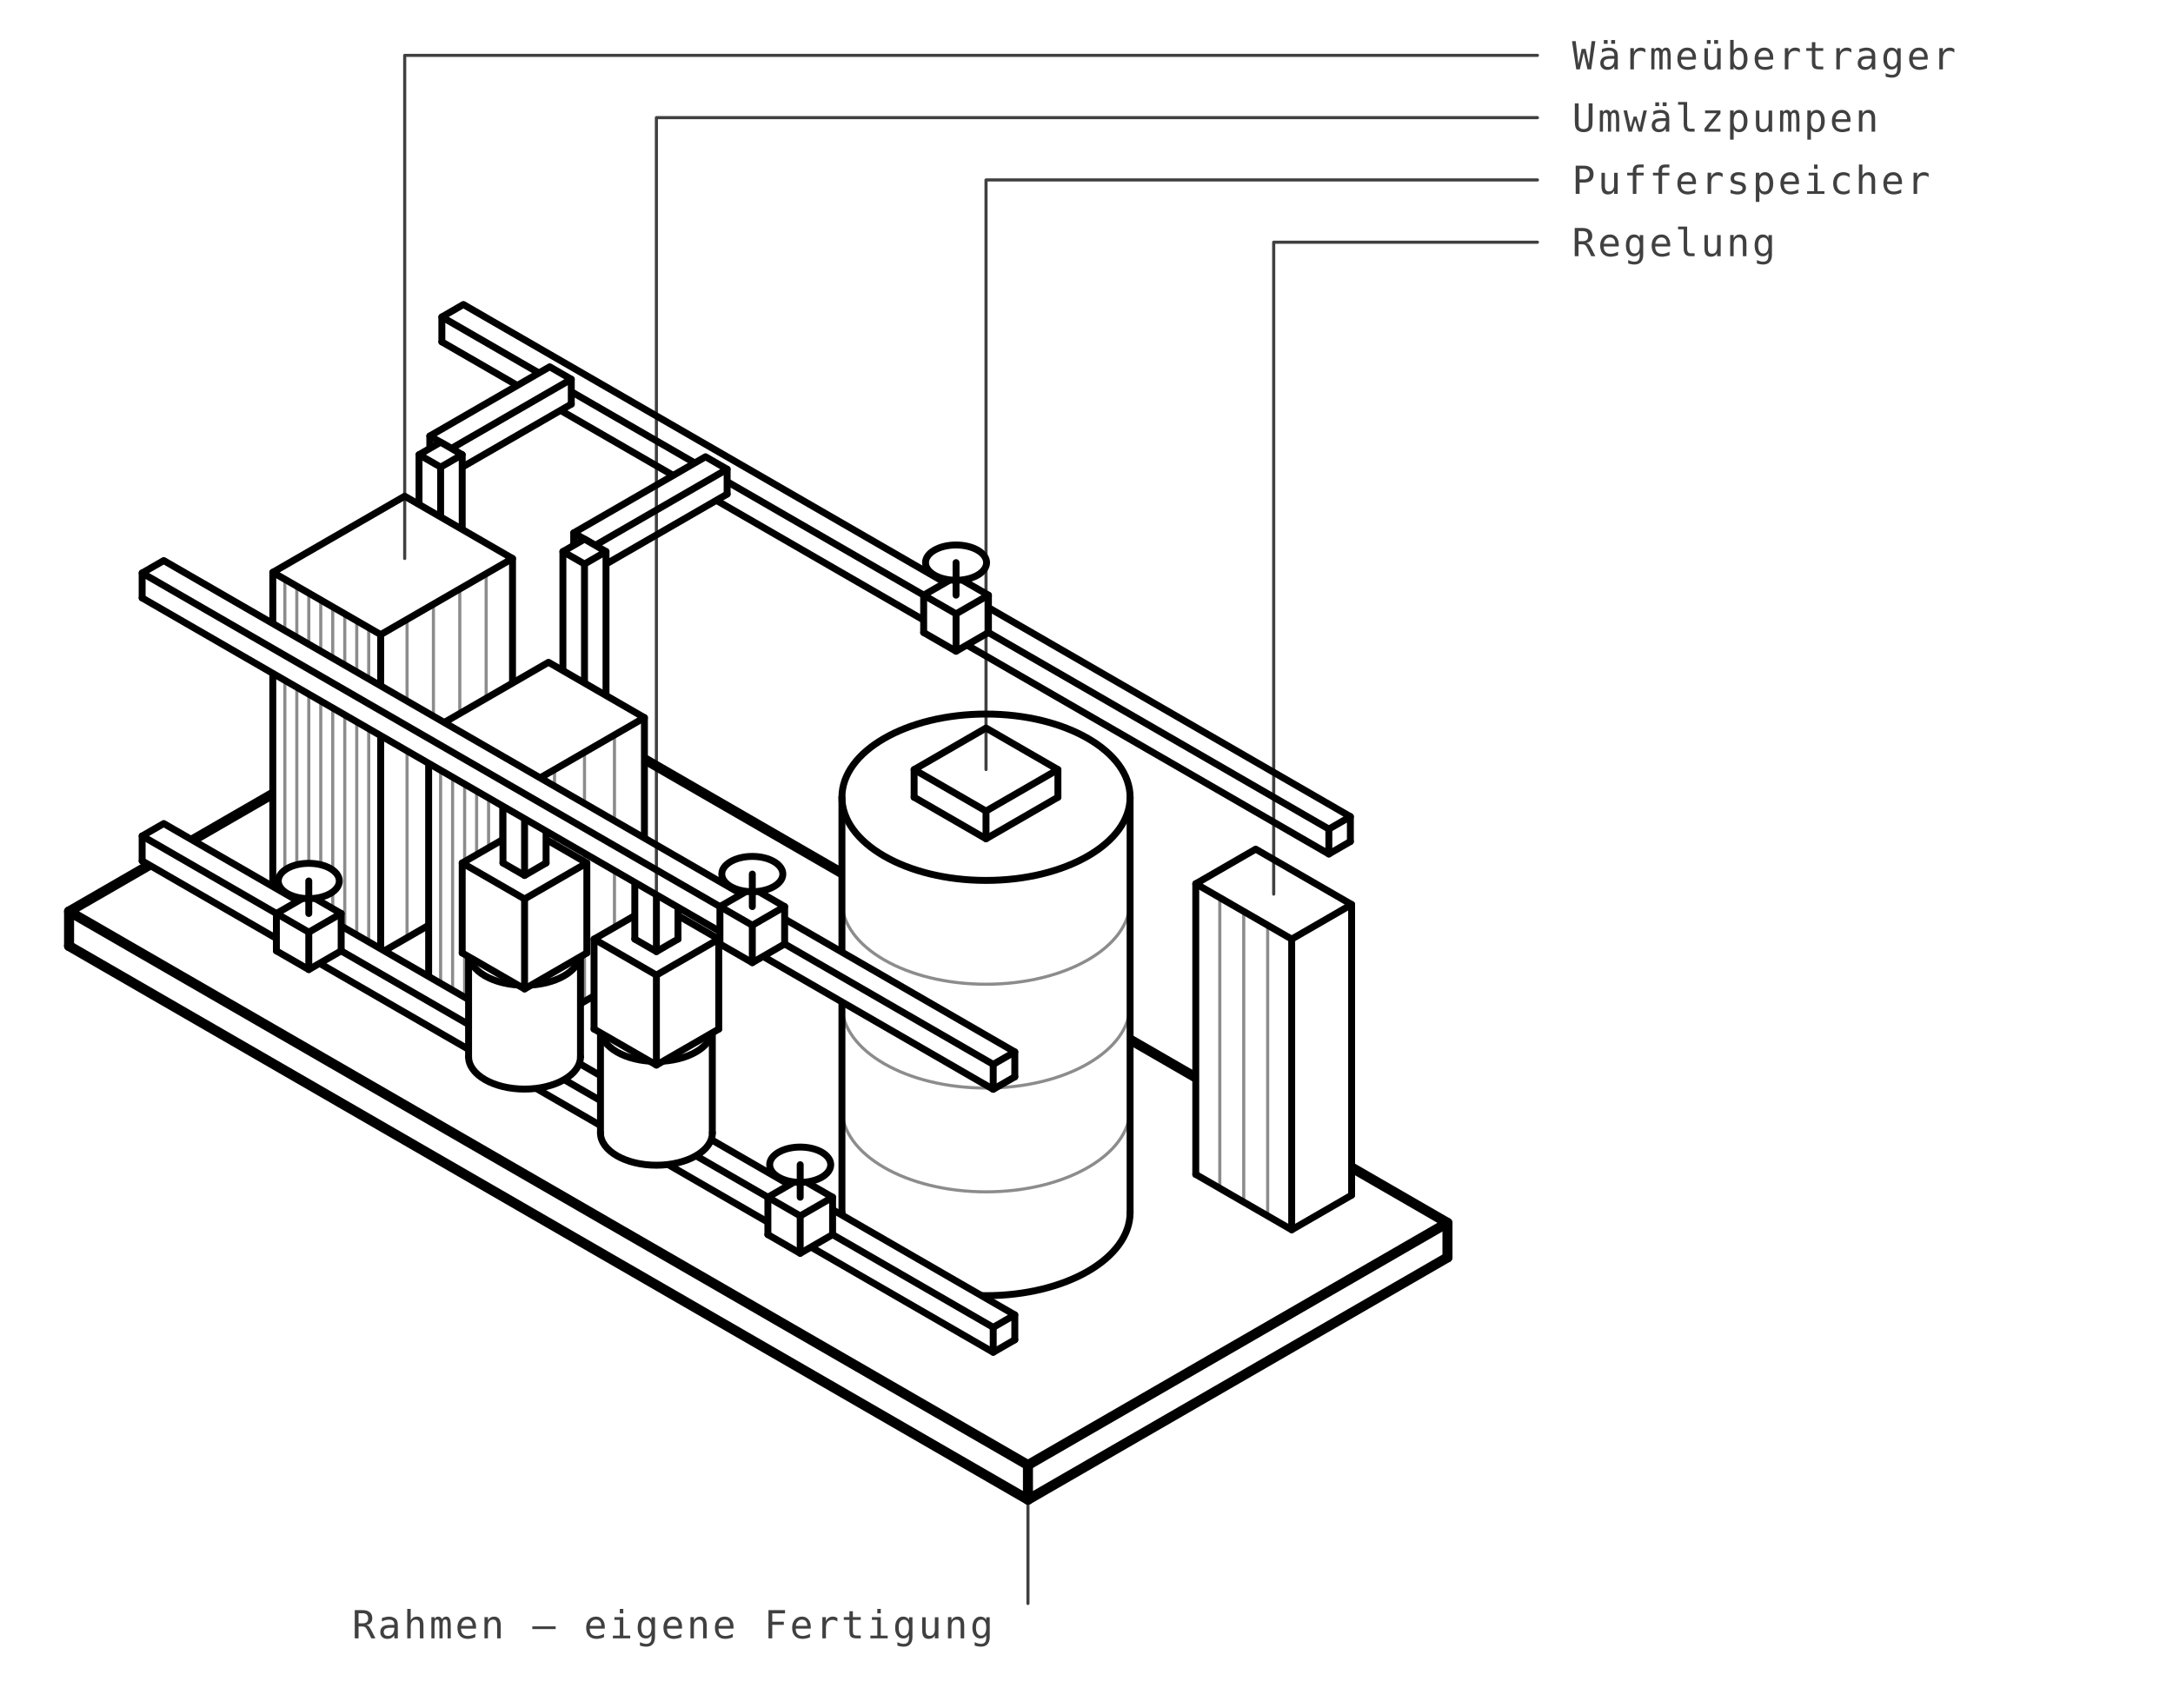
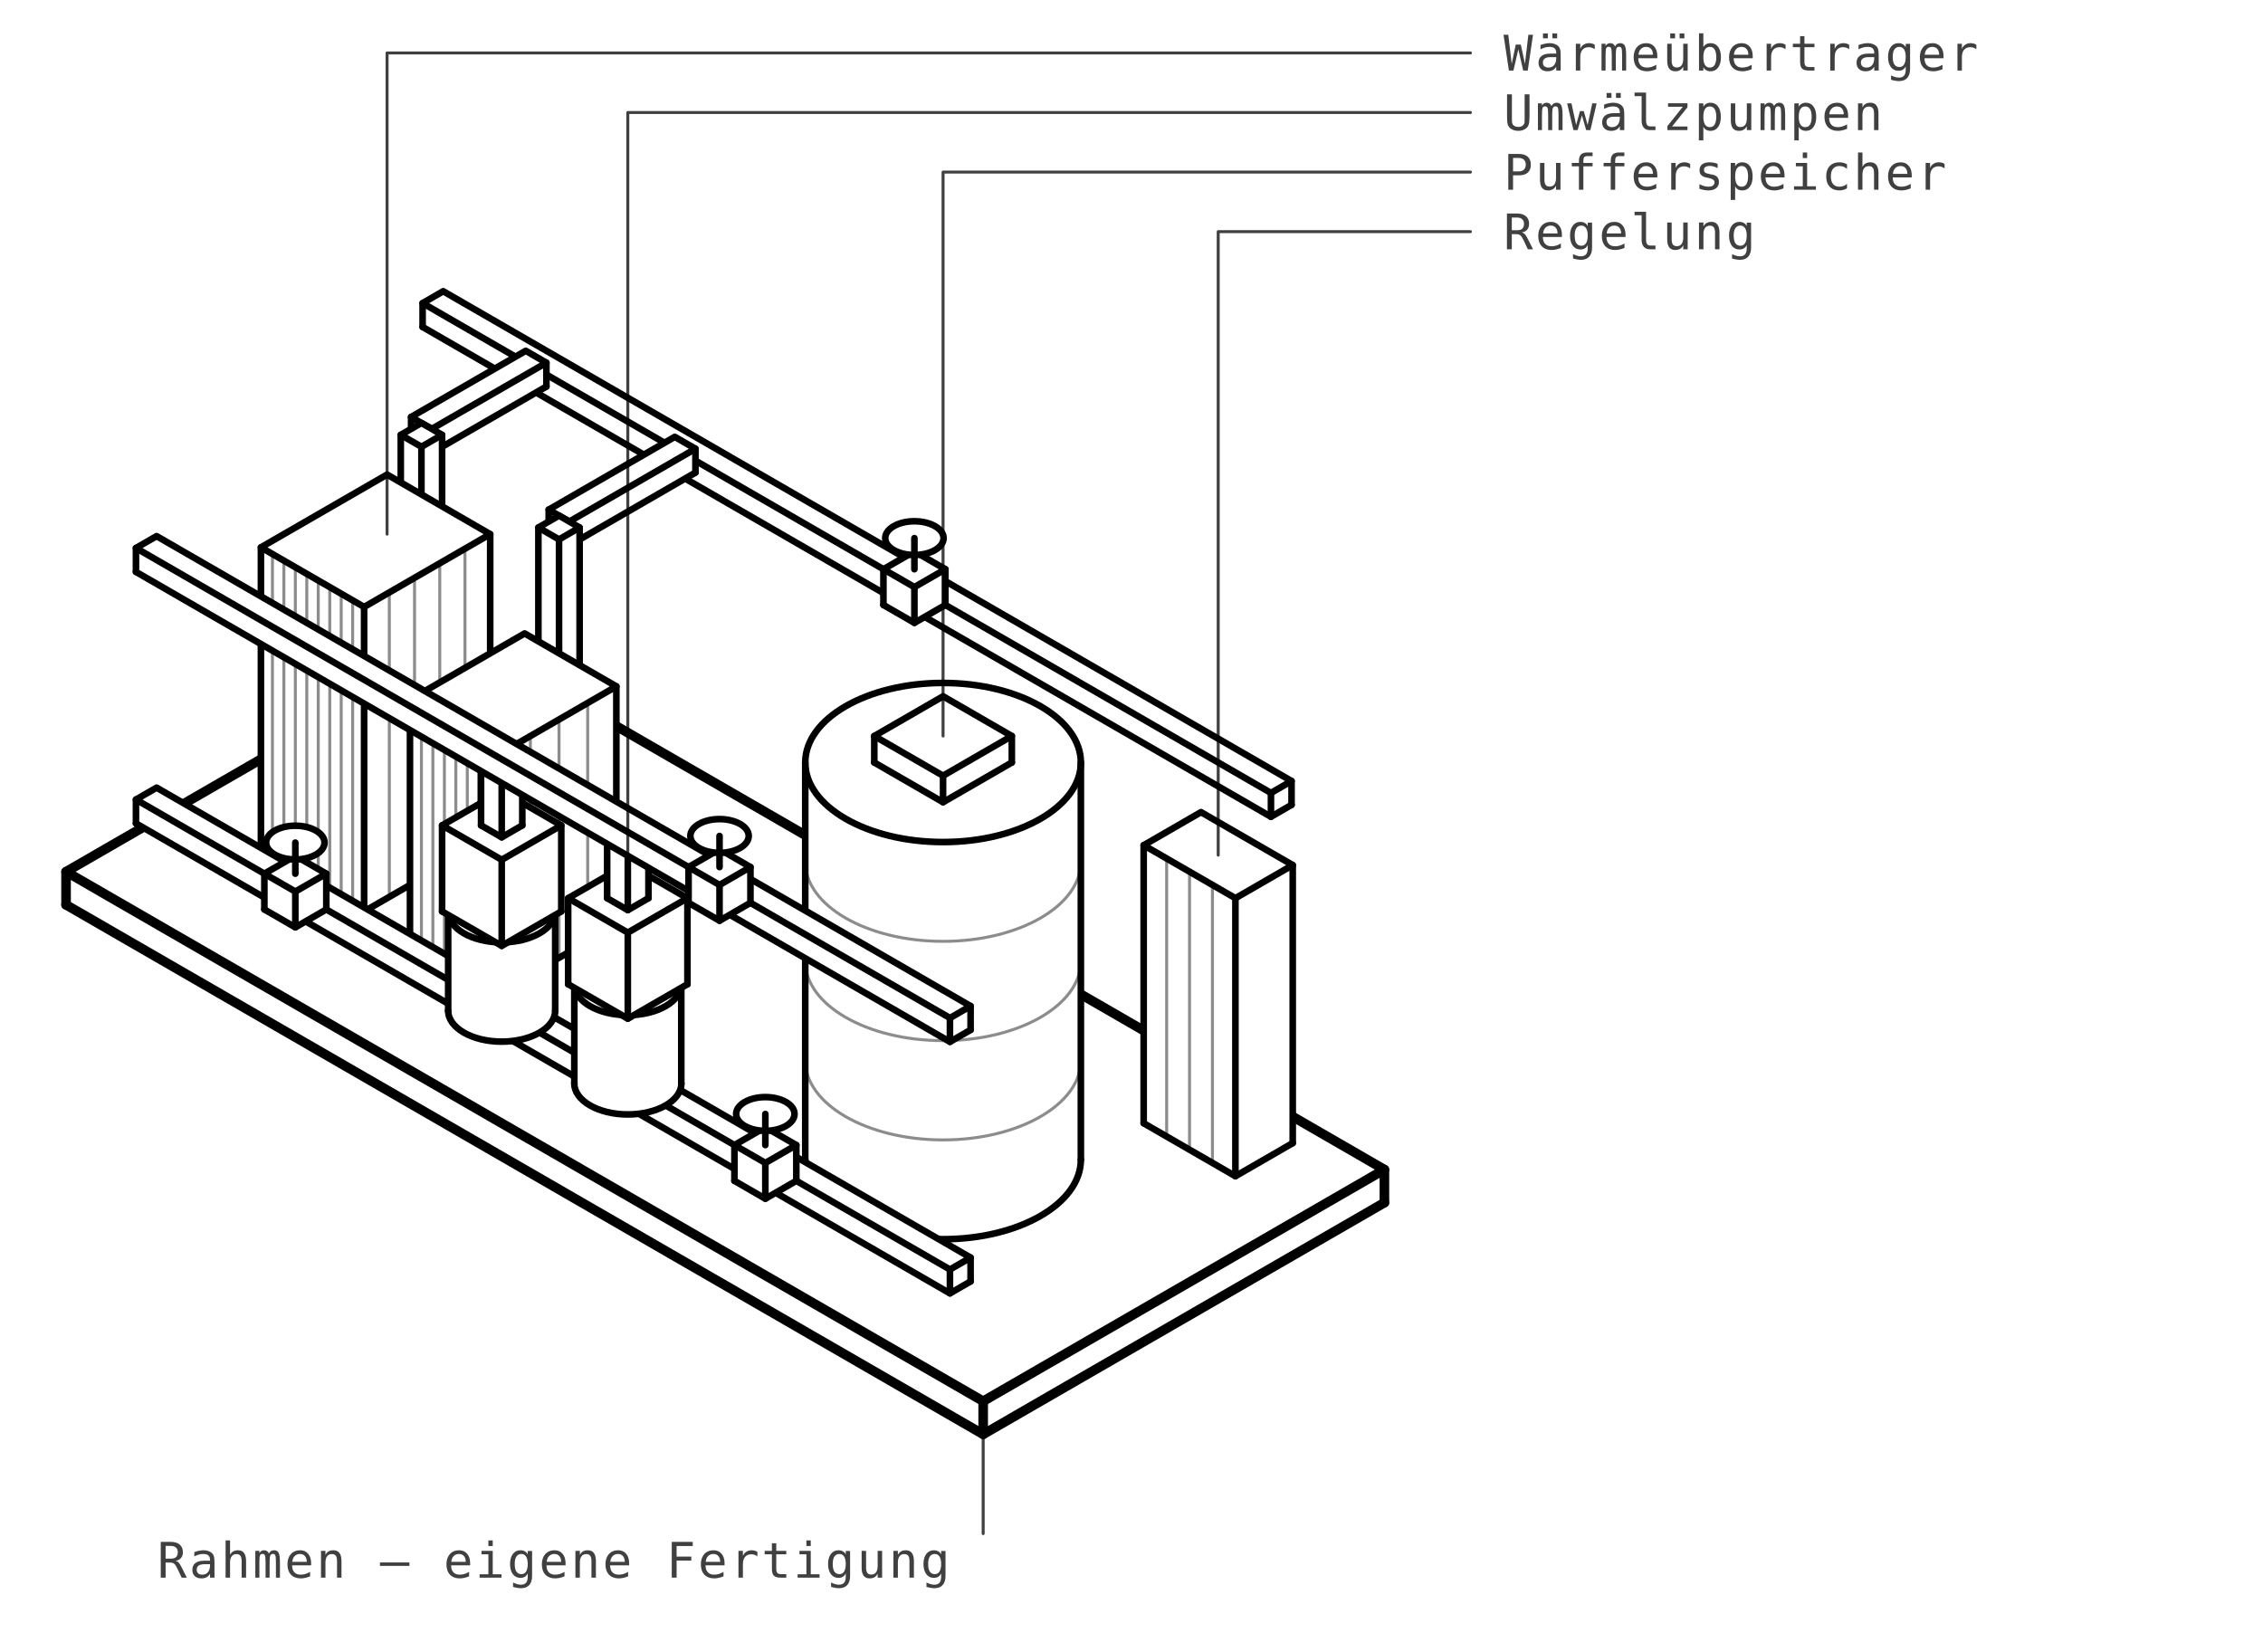
- <svg xmlns="http://www.w3.org/2000/svg" viewBox="-70.6 -101.7 314.0 246.7" fill="none" stroke="currentColor" stroke-linecap="round" stroke-linejoin="round" role="img" aria-labelledby="stationTitle">
+ <svg xmlns="http://www.w3.org/2000/svg" viewBox="-70.6 -101.7 341.9 249.5" fill="none" stroke="currentColor" stroke-linecap="round" stroke-linejoin="round" role="img" aria-labelledby="stationTitle">
  <g>
    <path d="M-60.62,30.00 L0.00,-5.00 L138.56,75.00 L138.56,80.00 L77.94,115.00 L-60.62,35.00 Z" fill="var(--iso-ground, #fff)" stroke="none" />
    <g stroke-width="1.45">
      <path d="M0.00,-5.00 L138.56,75.00 L77.94,110.00 L-60.62,30.00 Z" />
      <path d="M-60.62,35.00 L77.94,115.00 L138.56,80.00" />
      <path d="M77.94,115.00 L77.94,110.00" />
      <path d="M-60.62,35.00 L-60.62,30.00" />
      <path d="M138.56,80.00 L138.56,75.00" />
    </g>
  </g>
  <g>
    <path d="M-6.75,-55.90 L-3.64,-57.70 L124.53,16.30 L124.53,19.90 L121.42,21.70 L-6.75,-52.30 Z" fill="var(--iso-ground, #fff)" stroke="none" />
    <g stroke-width="1.0">
      <path d="M-3.64,-57.70 L124.53,16.30 L121.42,18.10 L-6.75,-55.90 Z" />
      <path d="M-6.75,-52.30 L121.42,21.70 L124.53,19.90" />
      <path d="M121.42,21.70 L121.42,18.10" />
      <path d="M-6.75,-52.30 L-6.75,-55.90" />
      <path d="M124.53,19.90 L124.53,16.30" />
    </g>
  </g>
  <g>
    <path d="M-8.49,-38.70 L8.83,-48.70 L11.95,-46.90 L11.95,-43.30 L-5.37,-33.30 L-8.49,-35.10 Z" fill="var(--iso-ground, #fff)" stroke="none" />
    <g stroke-width="1.0">
      <path d="M8.83,-48.70 L11.95,-46.90 L-5.37,-36.90 L-8.49,-38.70 Z" />
      <path d="M-8.49,-35.10 L-5.37,-33.30 L11.95,-43.30" />
      <path d="M-5.37,-33.30 L-5.37,-36.90" />
      <path d="M-8.49,-35.10 L-8.49,-38.70" />
      <path d="M11.95,-43.30 L11.95,-46.90" />
    </g>
  </g>
  <g>
    <path d="M-10.05,-36.00 L-6.93,-37.80 L-3.81,-36.00 L-3.81,-24.00 L-6.93,-22.20 L-10.05,-24.00 Z" fill="var(--iso-ground, #fff)" stroke="none" />
    <g stroke-width="1.0">
      <path d="M-6.93,-37.80 L-3.81,-36.00 L-6.93,-34.20 L-10.05,-36.00 Z" />
      <path d="M-10.05,-24.00 L-6.93,-22.20 L-3.81,-24.00" />
      <path d="M-6.93,-22.20 L-6.93,-34.20" />
      <path d="M-10.05,-24.00 L-10.05,-36.00" />
      <path d="M-3.81,-24.00 L-3.81,-36.00" />
    </g>
  </g>
  <g>
    <path d="M12.30,-24.70 L31.35,-35.70 L34.47,-33.90 L34.47,-30.30 L15.42,-19.30 L12.30,-21.10 Z" fill="var(--iso-ground, #fff)" stroke="none" />
    <g stroke-width="1.0">
      <path d="M31.35,-35.70 L34.47,-33.90 L15.42,-22.90 L12.30,-24.70 Z" />
      <path d="M12.30,-21.10 L15.42,-19.30 L34.47,-30.30" />
      <path d="M15.42,-19.30 L15.42,-22.90" />
      <path d="M12.30,-21.10 L12.30,-24.70" />
      <path d="M34.47,-30.30 L34.47,-33.90" />
    </g>
  </g>
  <g>
    <path d="M10.74,-22.00 L13.86,-23.80 L16.97,-22.00 L16.97,-0.00 L13.86,1.80 L10.74,-0.00 Z" fill="var(--iso-ground, #fff)" stroke="none" />
    <g stroke-width="1.0">
      <path d="M13.86,-23.80 L16.97,-22.00 L13.86,-20.20 L10.74,-22.00 Z" />
      <path d="M10.74,-0.00 L13.86,1.80 L16.97,-0.00" />
      <path d="M13.86,1.80 L13.86,-20.20" />
      <path d="M10.74,-0.00 L10.74,-22.00" />
      <path d="M16.97,-0.00 L16.97,-22.00" />
    </g>
  </g>
  <g>
    <path d="M62.87,-15.70 L67.55,-18.40 L72.23,-15.70 L72.23,-10.30 L67.55,-7.60 L62.87,-10.30 Z" fill="var(--iso-ground, #fff)" stroke="none" />
    <g stroke-width="1.0">
      <path d="M67.55,-18.40 L72.23,-15.70 L67.55,-13.00 L62.87,-15.70 Z" />
      <path d="M62.87,-10.30 L67.55,-7.60 L72.23,-10.30" />
      <path d="M67.55,-7.60 L67.55,-13.00" />
      <path d="M62.87,-10.30 L62.87,-15.70" />
      <path d="M72.23,-10.30 L72.23,-15.70" />
    </g>
  </g>
  <g>
    <path d="M63.14,-20.40 a4.41,2.55 0 1,0 8.82,0 a4.41,2.55 0 1,0 -8.82,0 Z" fill="var(--iso-ground, #fff)" stroke="none" />
    <g stroke-width="1.0">
      <path d="M67.55,-15.70 L67.55,-20.40" />
      <path d="M63.14,-20.40 a4.41,2.55 0 1,0 8.82,0 a4.41,2.55 0 1,0 -8.82,0" />
    </g>
  </g>
  <g>
    <path d="M102.19,26.00 L110.85,21.00 L124.71,29.00 L124.71,71.00 L116.05,76.00 L102.19,68.00 Z" fill="var(--iso-ground, #fff)" stroke="none" />
    <g stroke-width="0.45" opacity="0.45">
      <path d="M105.66,70.00 L105.66,28.00" />
      <path d="M109.12,72.00 L109.12,30.00" />
      <path d="M112.58,74.00 L112.58,32.00" />
    </g>
    <g stroke-width="1.0">
      <path d="M110.85,21.00 L124.71,29.00 L116.05,34.00 L102.19,26.00 Z" />
      <path d="M102.19,68.00 L116.05,76.00 L124.71,71.00" />
      <path d="M116.05,76.00 L116.05,34.00" />
      <path d="M102.19,68.00 L102.19,26.00" />
      <path d="M124.71,71.00 L124.71,29.00" />
    </g>
  </g>
  <g>
    <path d="M-31.18,-19.00 L-12.12,-30.00 L3.46,-21.00 L3.46,25.00 L-15.59,36.00 L-31.18,27.00 Z" fill="var(--iso-ground, #fff)" stroke="none" />
    <g stroke-width="0.45" opacity="0.45">
      <path d="M-29.44,28.00 L-29.44,-18.00" />
      <path d="M-27.71,29.00 L-27.71,-17.00" />
      <path d="M-25.98,30.00 L-25.98,-16.00" />
      <path d="M-24.25,31.00 L-24.25,-15.00" />
      <path d="M-22.52,32.00 L-22.52,-14.00" />
      <path d="M-20.78,33.00 L-20.78,-13.00" />
      <path d="M-19.05,34.00 L-19.05,-12.00" />
      <path d="M-17.32,35.00 L-17.32,-11.00" />
      <path d="M-0.35,27.20 L-0.35,-18.80" />
      <path d="M-4.16,29.40 L-4.16,-16.60" />
      <path d="M-7.97,31.60 L-7.97,-14.40" />
      <path d="M-11.78,33.80 L-11.78,-12.20" />
    </g>
    <g stroke-width="1.0">
      <path d="M-12.12,-30.00 L3.46,-21.00 L-15.59,-10.00 L-31.18,-19.00 Z" />
      <path d="M-31.18,27.00 L-15.59,36.00 L3.46,25.00" />
      <path d="M-15.59,36.00 L-15.59,-10.00" />
      <path d="M-31.18,27.00 L-31.18,-19.00" />
      <path d="M3.46,25.00 L3.46,-21.00" />
    </g>
  </g>
  <g>
    <path d="M-8.66,4.00 L8.66,-6.00 L22.52,2.00 L22.52,38.00 L5.20,48.00 L-8.66,40.00 Z" fill="var(--iso-ground, #fff)" stroke="none" />
    <g stroke-width="0.45" opacity="0.45">
      <path d="M-6.93,41.00 L-6.93,5.00" />
      <path d="M-5.20,42.00 L-5.20,6.00" />
      <path d="M-3.46,43.00 L-3.46,7.00" />
      <path d="M-1.73,44.00 L-1.73,8.00" />
      <path d="M0.00,45.00 L0.00,9.00" />
      <path d="M1.73,46.00 L1.73,10.00" />
      <path d="M3.46,47.00 L3.46,11.00" />
      <path d="M18.19,40.50 L18.19,4.50" />
      <path d="M13.86,43.00 L13.86,7.00" />
      <path d="M9.53,45.50 L9.53,9.50" />
    </g>
    <g stroke-width="1.0">
      <path d="M8.66,-6.00 L22.52,2.00 L5.20,12.00 L-8.66,4.00 Z" />
      <path d="M-8.66,40.00 L5.20,48.00 L22.52,38.00" />
      <path d="M5.20,48.00 L5.20,12.00" />
      <path d="M-8.66,40.00 L-8.66,4.00" />
      <path d="M22.52,38.00 L22.52,2.00" />
    </g>
  </g>
  <g>
    <path d="M51.06,13.50 A20.82,12.02 0 0,1 92.70,13.50 L92.70,73.50 A20.82,12.02 0 0,1 51.06,73.50 Z" fill="var(--iso-ground, #fff)" stroke="none" />
    <g stroke-width="0.45" opacity="0.45">
      <path d="M51.06,58.50 a20.82,12.02 0 0,0 41.64,0" />
      <path d="M51.06,43.50 a20.82,12.02 0 0,0 41.64,0" />
      <path d="M51.06,28.50 a20.82,12.02 0 0,0 41.64,0" />
    </g>
    <g stroke-width="1.0">
      <path d="M51.06,13.50 a20.82,12.02 0 1,0 41.64,0 a20.82,12.02 0 1,0 -41.64,0" />
      <path d="M51.06,73.50 a20.82,12.02 0 0,0 41.64,0" />
      <path d="M51.06,13.50 L51.06,73.50" />
      <path d="M92.70,13.50 L92.70,73.50" />
    </g>
  </g>
  <g>
    <path d="M61.49,9.50 L71.88,3.50 L82.27,9.50 L82.27,13.50 L71.88,19.50 L61.49,13.50 Z" fill="var(--iso-ground, #fff)" stroke="none" />
    <g stroke-width="1.0">
      <path d="M71.88,3.50 L82.27,9.50 L71.88,15.50 L61.49,9.50 Z" />
      <path d="M61.49,13.50 L71.88,19.50 L82.27,13.50" />
      <path d="M71.88,19.50 L71.88,15.50" />
      <path d="M61.49,13.50 L61.49,9.50" />
      <path d="M82.27,13.50 L82.27,9.50" />
    </g>
  </g>
  <g>
    <path d="M-50.06,19.10 L-46.94,17.30 L76.04,88.30 L76.04,91.90 L72.92,93.70 L-50.06,22.70 Z" fill="var(--iso-ground, #fff)" stroke="none" />
    <g stroke-width="1.0">
      <path d="M-46.94,17.30 L76.04,88.30 L72.92,90.10 L-50.06,19.10 Z" />
      <path d="M-50.06,22.70 L72.92,93.70 L76.04,91.90" />
      <path d="M72.92,93.70 L72.92,90.10" />
      <path d="M-50.06,22.70 L-50.06,19.10" />
      <path d="M76.04,91.90 L76.04,88.30" />
    </g>
  </g>
  <g>
    <path d="M-2.89,36.00 A8.08,4.67 0 0,1 13.28,36.00 L13.28,51.00 A8.08,4.67 0 0,1 -2.89,51.00 Z" fill="var(--iso-ground, #fff)" stroke="none" />
    <g stroke-width="1.0">
      <path d="M-2.89,36.00 a8.08,4.67 0 1,0 16.17,0 a8.08,4.67 0 1,0 -16.17,0" />
      <path d="M-2.89,51.00 a8.08,4.67 0 0,0 16.17,0" />
      <path d="M-2.89,36.00 L-2.89,51.00" />
      <path d="M13.28,36.00 L13.28,51.00" />
    </g>
  </g>
  <g>
    <path d="M-3.81,23.00 L5.20,17.80 L14.20,23.00 L14.20,36.00 L5.20,41.20 L-3.81,36.00 Z" fill="var(--iso-ground, #fff)" stroke="none" />
    <g stroke-width="1.0">
      <path d="M5.20,17.80 L14.20,23.00 L5.20,28.20 L-3.81,23.00 Z" />
      <path d="M-3.81,36.00 L5.20,41.20 L14.20,36.00" />
      <path d="M5.20,41.20 L5.20,28.20" />
      <path d="M-3.81,36.00 L-3.81,23.00" />
      <path d="M14.20,36.00 L14.20,23.00" />
    </g>
  </g>
  <g>
    <path d="M2.08,13.00 L5.20,11.20 L8.31,13.00 L8.31,23.00 L5.20,24.80 L2.08,23.00 Z" fill="var(--iso-ground, #fff)" stroke="none" />
    <g stroke-width="1.0">
      <path d="M5.20,11.20 L8.31,13.00 L5.20,14.80 L2.08,13.00 Z" />
      <path d="M2.08,23.00 L5.20,24.80 L8.31,23.00" />
      <path d="M5.20,24.80 L5.20,14.80" />
      <path d="M2.08,23.00 L2.08,13.00" />
      <path d="M8.31,23.00 L8.31,13.00" />
    </g>
  </g>
  <g>
    <path d="M16.17,47.00 A8.08,4.67 0 0,1 32.33,47.00 L32.33,62.00 A8.08,4.67 0 0,1 16.17,62.00 Z" fill="var(--iso-ground, #fff)" stroke="none" />
    <g stroke-width="1.0">
      <path d="M16.17,47.00 a8.08,4.67 0 1,0 16.17,0 a8.08,4.67 0 1,0 -16.17,0" />
      <path d="M16.17,62.00 a8.08,4.67 0 0,0 16.17,0" />
      <path d="M16.17,47.00 L16.17,62.00" />
      <path d="M32.33,47.00 L32.33,62.00" />
    </g>
  </g>
  <g>
    <path d="M15.24,34.00 L24.25,28.80 L33.26,34.00 L33.26,47.00 L24.25,52.20 L15.24,47.00 Z" fill="var(--iso-ground, #fff)" stroke="none" />
    <g stroke-width="1.0">
      <path d="M24.25,28.80 L33.26,34.00 L24.25,39.20 L15.24,34.00 Z" />
      <path d="M15.24,47.00 L24.25,52.20 L33.26,47.00" />
      <path d="M24.25,52.20 L24.25,39.20" />
      <path d="M15.24,47.00 L15.24,34.00" />
      <path d="M33.26,47.00 L33.26,34.00" />
    </g>
  </g>
  <g>
    <path d="M21.13,24.00 L24.25,22.20 L27.37,24.00 L27.37,34.00 L24.25,35.80 L21.13,34.00 Z" fill="var(--iso-ground, #fff)" stroke="none" />
    <g stroke-width="1.0">
      <path d="M24.25,22.20 L27.37,24.00 L24.25,25.80 L21.13,24.00 Z" />
      <path d="M21.13,34.00 L24.25,35.80 L27.37,34.00" />
      <path d="M24.25,35.80 L24.25,25.80" />
      <path d="M21.13,34.00 L21.13,24.00" />
      <path d="M27.37,34.00 L27.37,24.00" />
    </g>
  </g>
  <g>
    <path d="M-30.66,30.30 L-25.98,27.60 L-21.30,30.30 L-21.30,35.70 L-25.98,38.40 L-30.66,35.70 Z" fill="var(--iso-ground, #fff)" stroke="none" />
    <g stroke-width="1.0">
      <path d="M-25.98,27.60 L-21.30,30.30 L-25.98,33.00 L-30.66,30.30 Z" />
      <path d="M-30.66,35.70 L-25.98,38.40 L-21.30,35.70" />
      <path d="M-25.98,38.40 L-25.98,33.00" />
      <path d="M-30.66,35.70 L-30.66,30.30" />
      <path d="M-21.30,35.70 L-21.30,30.30" />
    </g>
  </g>
  <g>
    <path d="M-30.39,25.60 a4.41,2.55 0 1,0 8.82,0 a4.41,2.55 0 1,0 -8.82,0 Z" fill="var(--iso-ground, #fff)" stroke="none" />
    <g stroke-width="1.0">
      <path d="M-25.98,30.30 L-25.98,25.60" />
      <path d="M-30.39,25.60 a4.41,2.55 0 1,0 8.82,0 a4.41,2.55 0 1,0 -8.82,0" />
    </g>
  </g>
  <g>
    <path d="M40.36,71.30 L45.03,68.60 L49.71,71.30 L49.71,76.70 L45.03,79.40 L40.36,76.70 Z" fill="var(--iso-ground, #fff)" stroke="none" />
    <g stroke-width="1.0">
      <path d="M45.03,68.60 L49.71,71.30 L45.03,74.00 L40.36,71.30 Z" />
      <path d="M40.36,76.70 L45.03,79.40 L49.71,76.70" />
      <path d="M45.03,79.40 L45.03,74.00" />
      <path d="M40.36,76.70 L40.36,71.30" />
      <path d="M49.71,76.70 L49.71,71.30" />
    </g>
  </g>
  <g>
    <path d="M40.62,66.60 a4.41,2.55 0 1,0 8.82,0 a4.41,2.55 0 1,0 -8.82,0 Z" fill="var(--iso-ground, #fff)" stroke="none" />
    <g stroke-width="1.0">
      <path d="M45.03,71.30 L45.03,66.60" />
      <path d="M40.62,66.60 a4.41,2.55 0 1,0 8.82,0 a4.41,2.55 0 1,0 -8.82,0" />
    </g>
  </g>
  <g>
    <path d="M-50.06,-18.90 L-46.94,-20.70 L76.04,50.30 L76.04,53.90 L72.92,55.70 L-50.06,-15.30 Z" fill="var(--iso-ground, #fff)" stroke="none" />
    <g stroke-width="1.0">
      <path d="M-46.94,-20.70 L76.04,50.30 L72.92,52.10 L-50.06,-18.90 Z" />
      <path d="M-50.06,-15.30 L72.92,55.70 L76.04,53.90" />
      <path d="M72.92,55.70 L72.92,52.10" />
      <path d="M-50.06,-15.30 L-50.06,-18.90" />
      <path d="M76.04,53.90 L76.04,50.30" />
    </g>
  </g>
  <g>
    <path d="M33.43,29.30 L38.11,26.60 L42.78,29.30 L42.78,34.70 L38.11,37.40 L33.43,34.70 Z" fill="var(--iso-ground, #fff)" stroke="none" />
    <g stroke-width="1.0">
      <path d="M38.11,26.60 L42.78,29.30 L38.11,32.00 L33.43,29.30 Z" />
      <path d="M33.43,34.70 L38.11,37.40 L42.78,34.70" />
      <path d="M38.11,37.40 L38.11,32.00" />
      <path d="M33.43,34.70 L33.43,29.30" />
      <path d="M42.78,34.70 L42.78,29.30" />
    </g>
  </g>
  <g>
    <path d="M33.70,24.60 a4.41,2.55 0 1,0 8.82,0 a4.41,2.55 0 1,0 -8.82,0 Z" fill="var(--iso-ground, #fff)" stroke="none" />
    <g stroke-width="1.0">
      <path d="M38.11,29.30 L38.11,24.60" />
      <path d="M33.70,24.60 a4.41,2.55 0 1,0 8.82,0 a4.41,2.55 0 1,0 -8.82,0" />
    </g>
  </g>
-   <g stroke-width="0.45" opacity="0.75">
+   <g class="iso-callouts" stroke-width="0.45" opacity="0.75">
    <path d="M-12.12,-21.00 L-12.12,-93.70 L151.56,-93.70" />
    <path d="M24.25,34.00 L24.25,-84.70 L151.56,-84.70" />
    <path d="M71.88,9.50 L71.88,-75.70 L151.56,-75.70" />
    <path d="M113.45,27.50 L113.45,-66.70 L151.56,-66.70" />
    <path d="M77.94,115.00 L77.94,130.00" />
  </g>
-   <g fill="currentColor" stroke="none" font-size="5.6" font-family="ui-monospace, SFMono-Regular, Menlo, monospace" letter-spacing="0.35" opacity="0.75">
-     <text x="156.56" y="-91.68" text-anchor="start">Wärmeübertrager</text>
-     <text x="156.56" y="-82.68" text-anchor="start">Umwälzpumpen</text>
-     <text x="156.56" y="-73.68" text-anchor="start">Pufferspeicher</text>
-     <text x="156.56" y="-64.68" text-anchor="start">Regelung</text>
-     <text x="72.94" y="135.04" text-anchor="end">Rahmen — eigene Fertigung</text>
+   <g class="iso-callouts" fill="currentColor" stroke="none" font-size="7.4" font-family="ui-monospace, SFMono-Regular, Menlo, monospace" letter-spacing="0.35" opacity="0.75">
+     <text x="156.56" y="-91.04" text-anchor="start">Wärmeübertrager</text>
+     <text x="156.56" y="-82.04" text-anchor="start">Umwälzpumpen</text>
+     <text x="156.56" y="-73.04" text-anchor="start">Pufferspeicher</text>
+     <text x="156.56" y="-64.04" text-anchor="start">Regelung</text>
+     <text x="72.94" y="136.66" text-anchor="end">Rahmen — eigene Fertigung</text>
  </g>
</svg>
